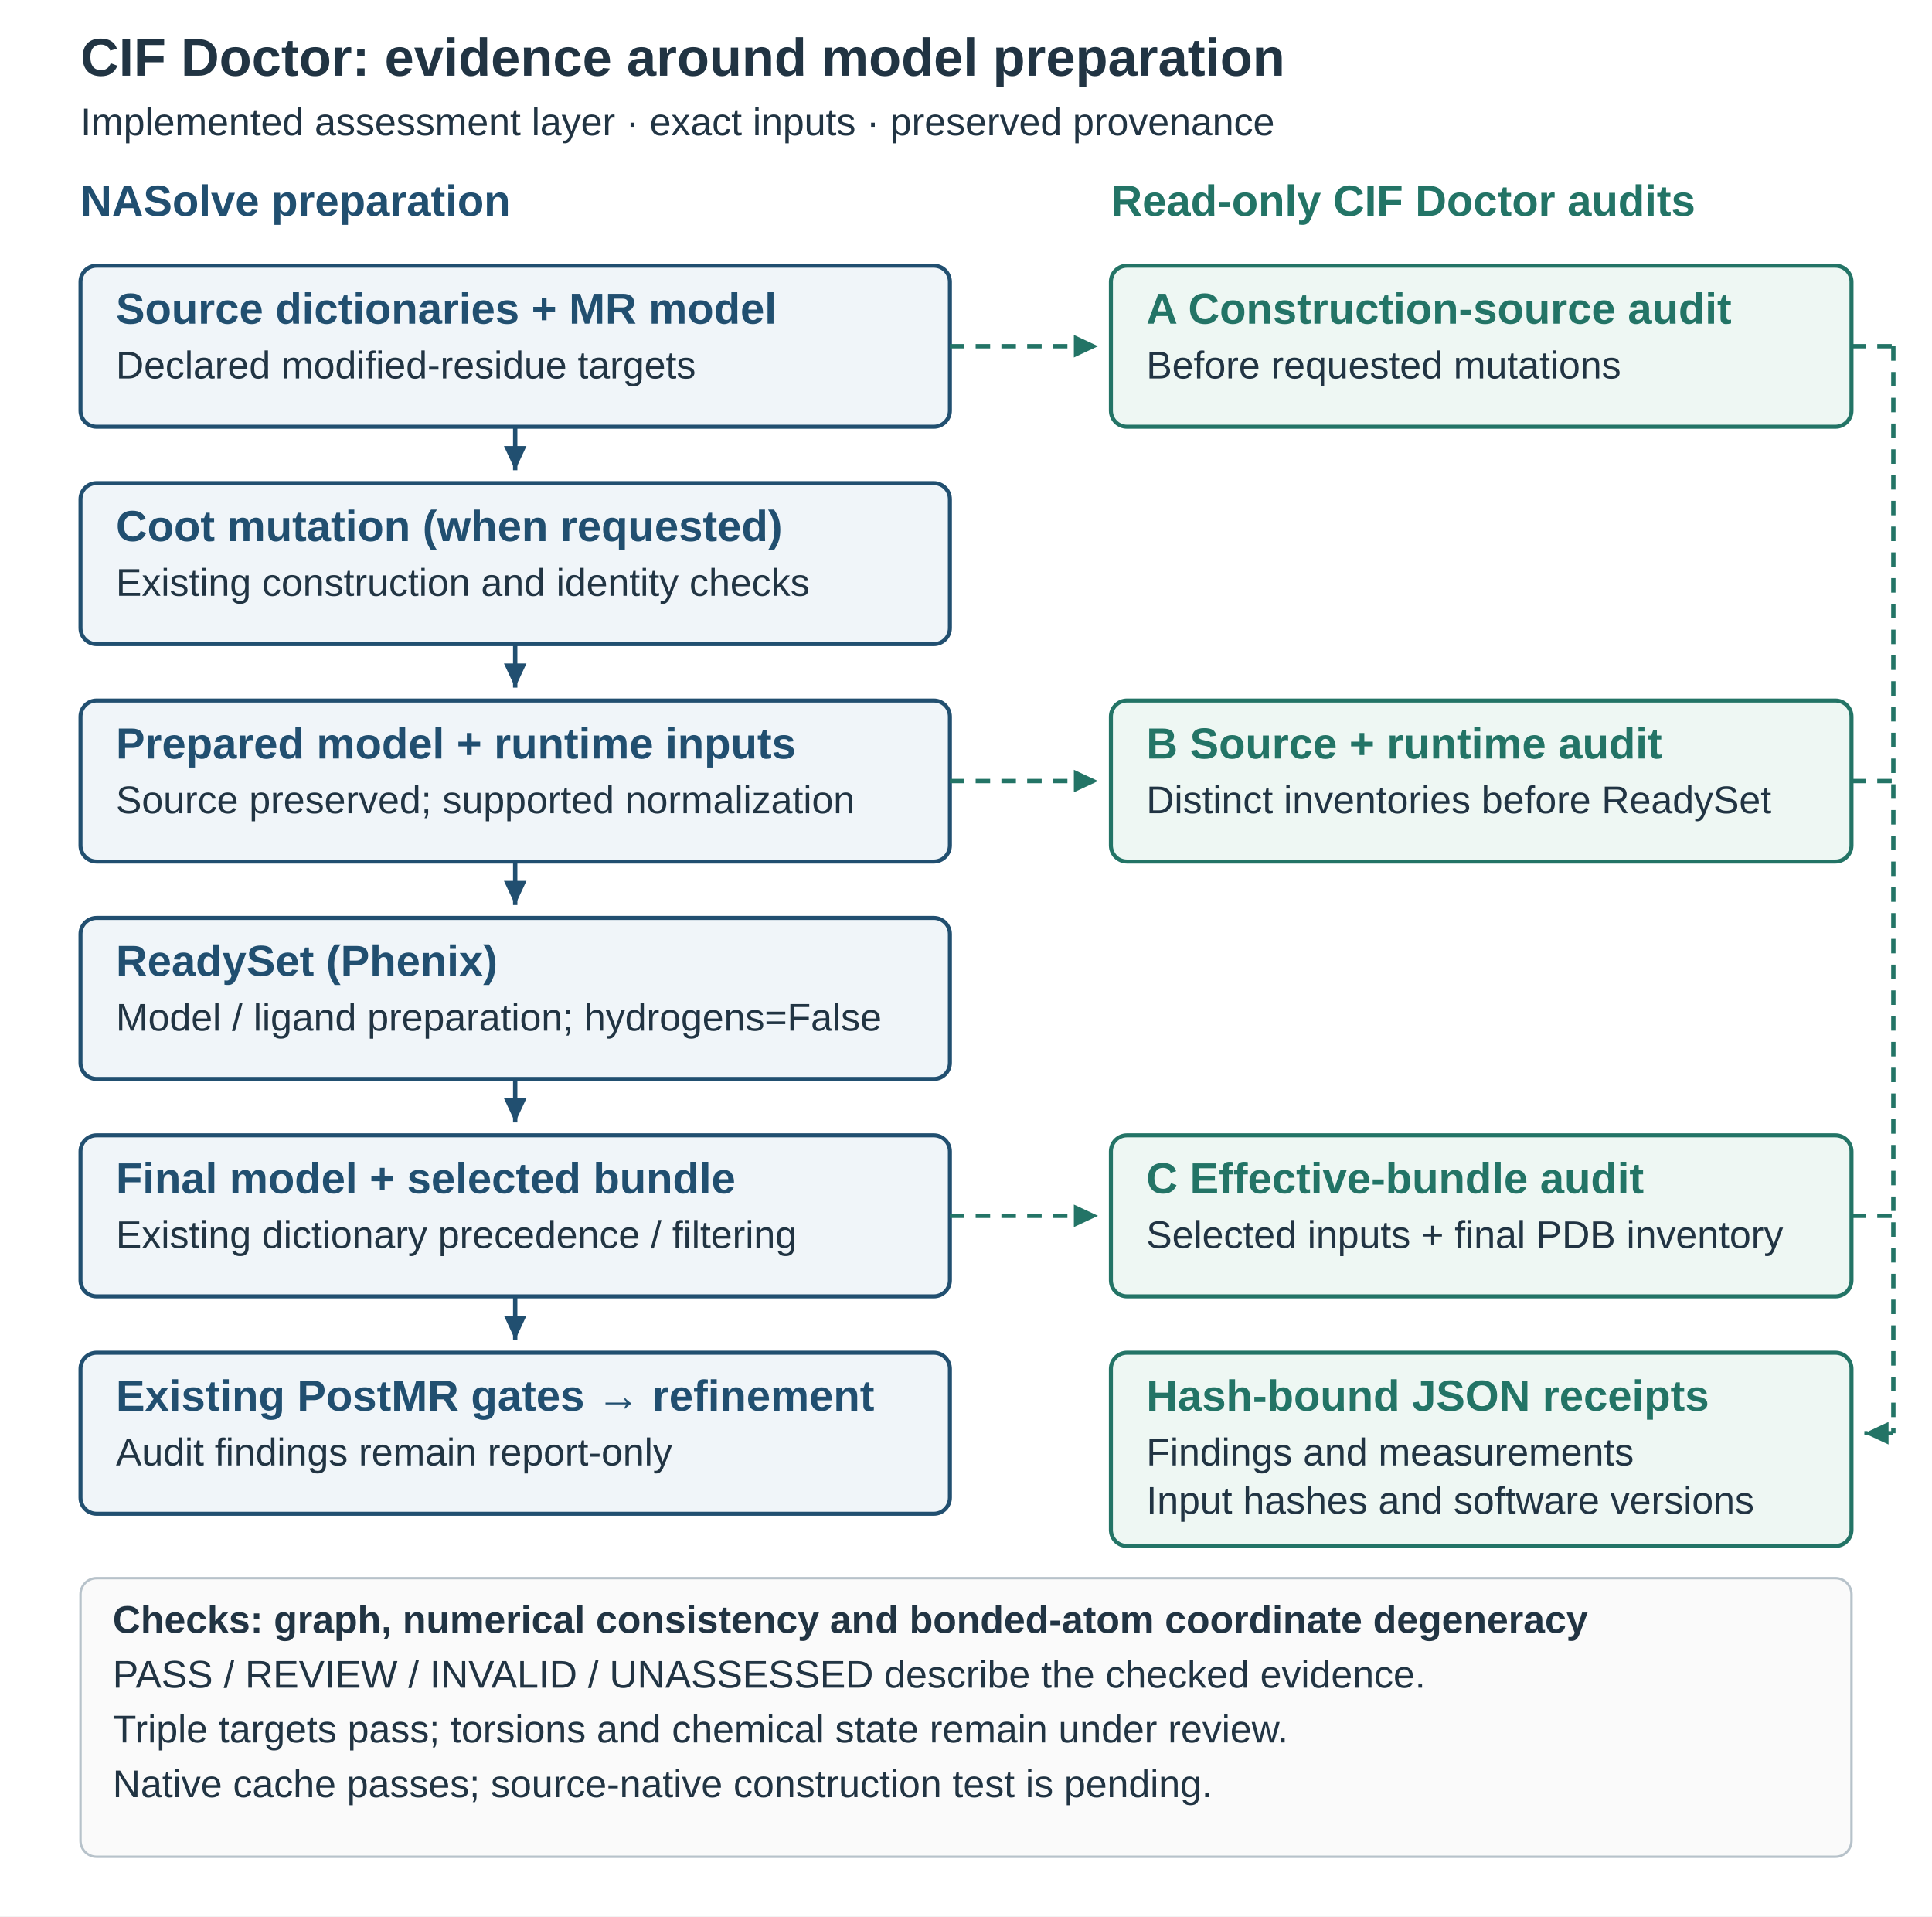
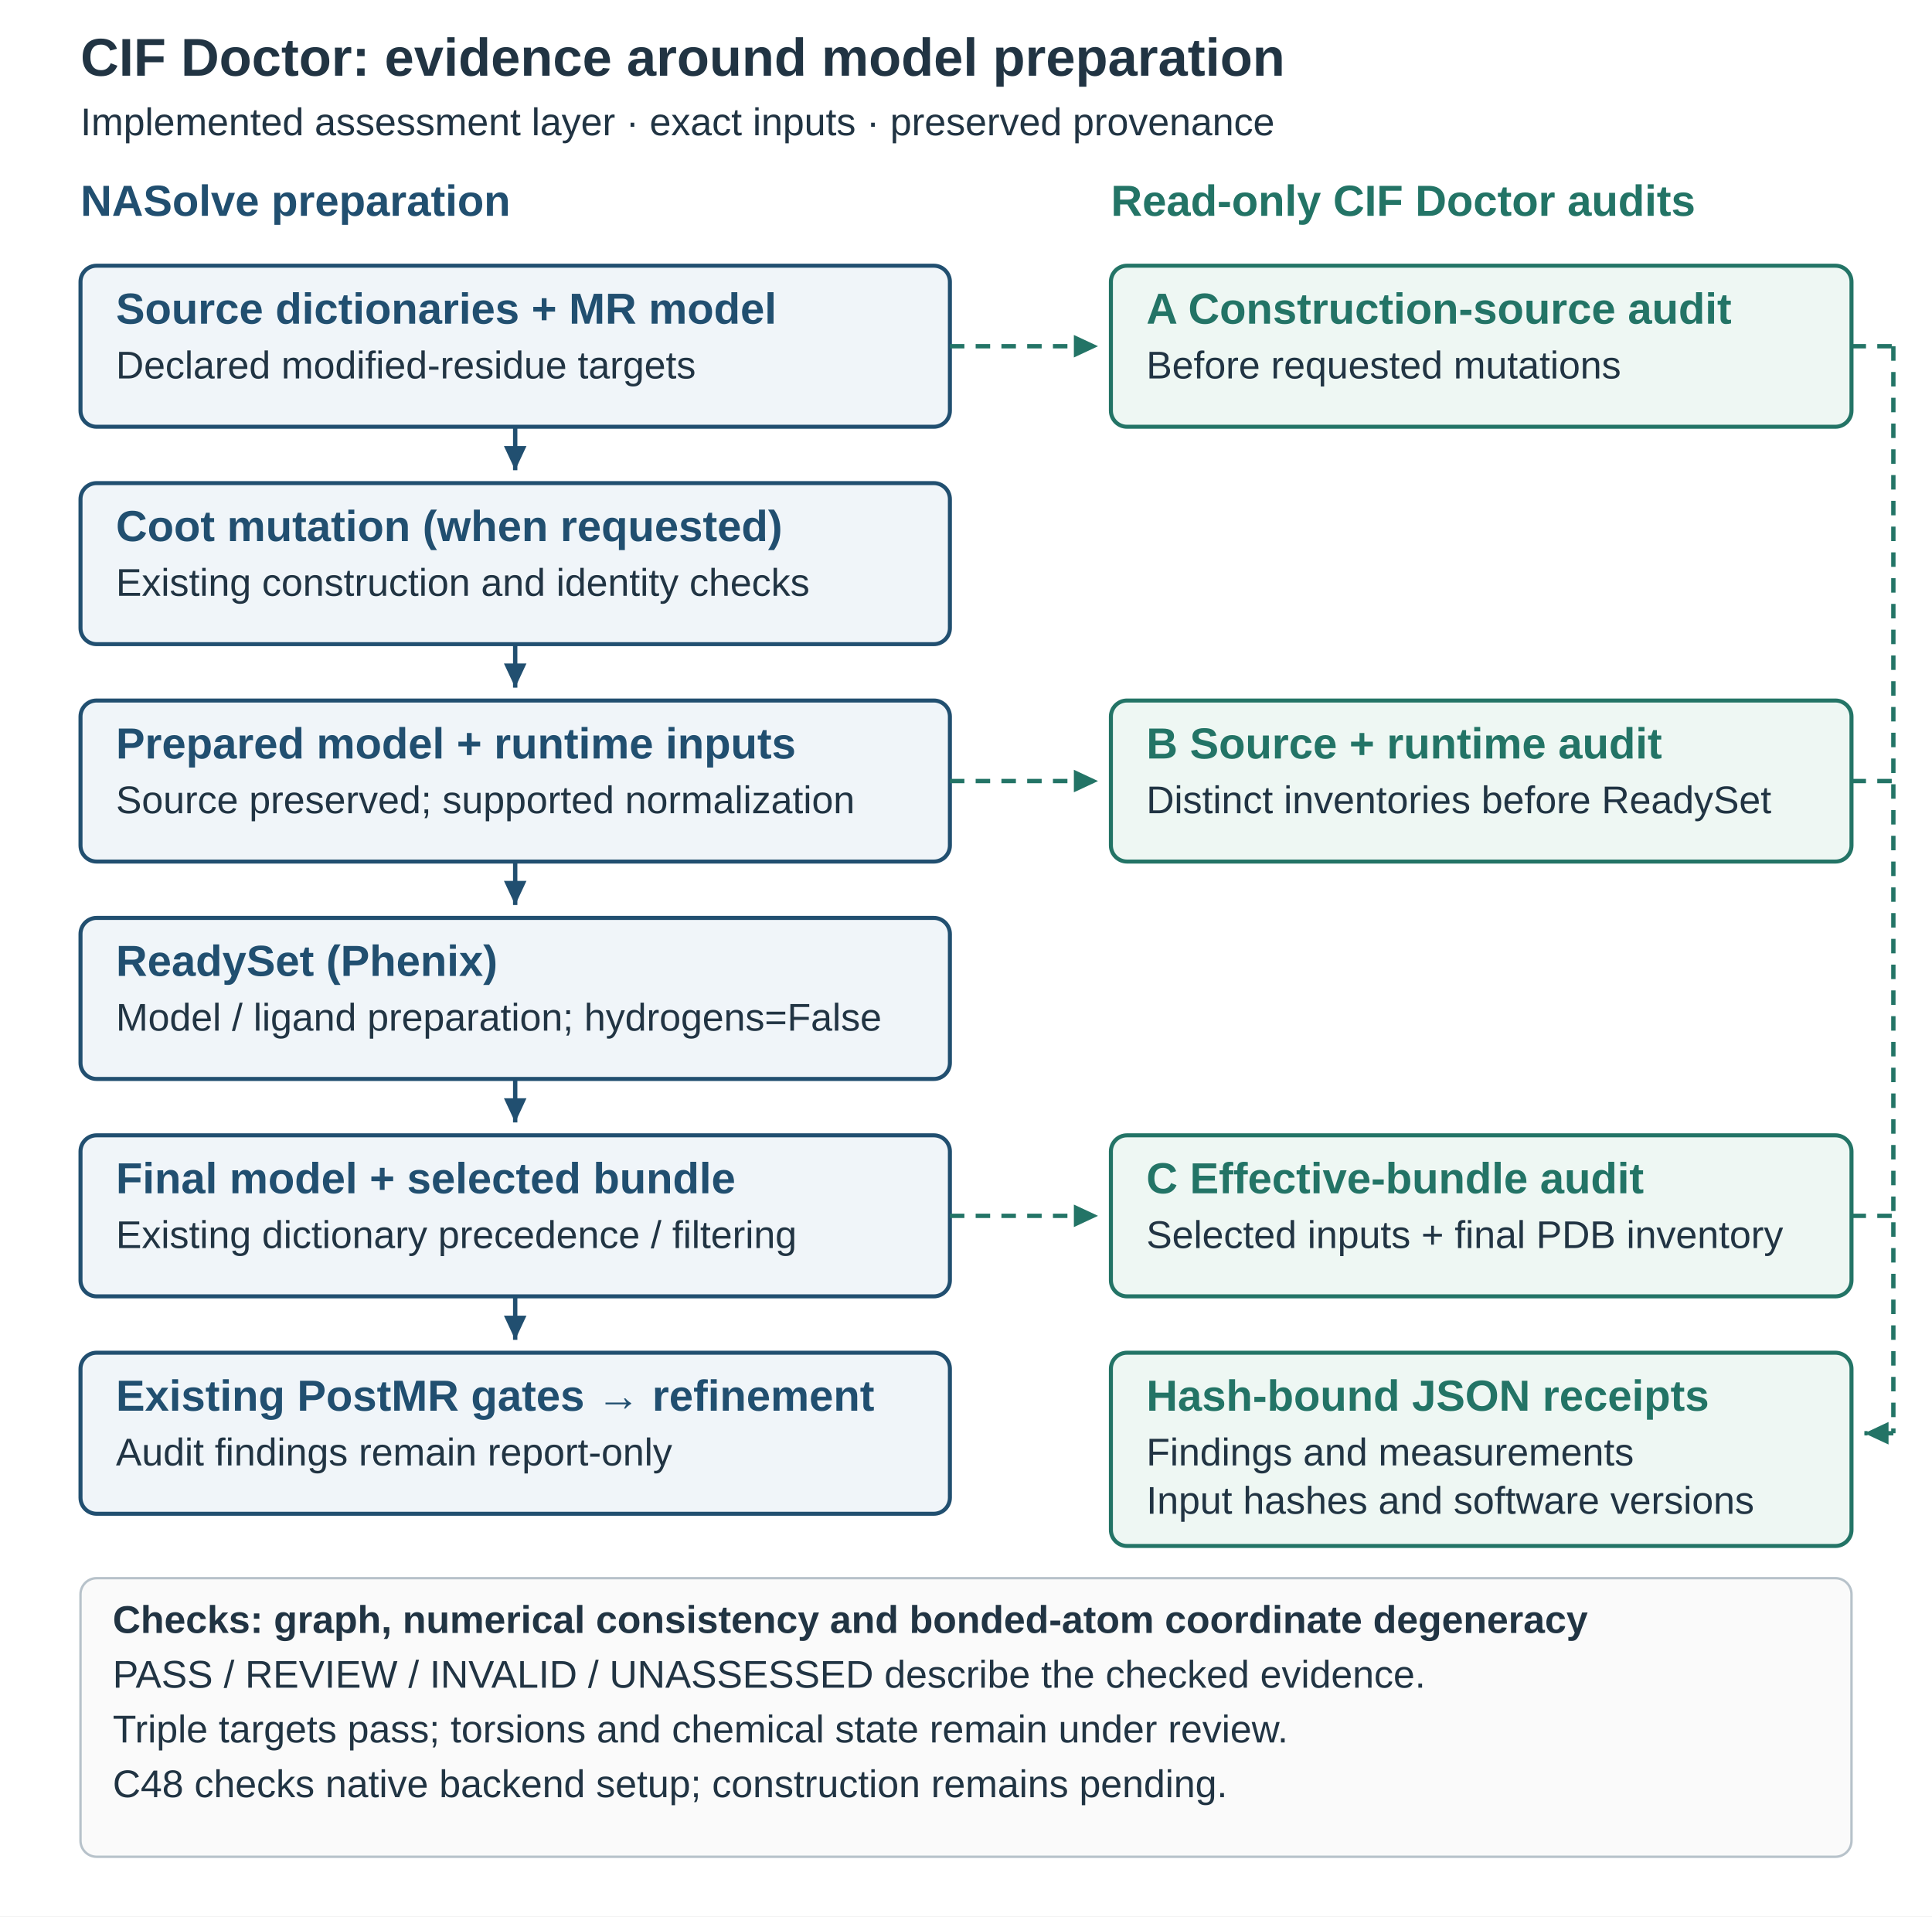
<svg xmlns="http://www.w3.org/2000/svg" width="180mm" height="178.5mm" viewBox="0 0 1200 1190" role="img" aria-labelledby="title description">
  <rect width="1200" height="1190" fill="white" />
  <text x="50" y="47" font-family="Arial, Helvetica, sans-serif" font-size="33" font-weight="bold" fill="#213443" text-anchor="start">CIF Doctor: evidence around model preparation</text>
  <text x="50" y="84" font-family="Arial, Helvetica, sans-serif" font-size="24" font-weight="normal" fill="#213443" text-anchor="start">Implemented assessment layer · exact inputs · preserved provenance</text>
  <text x="50" y="134" font-family="Arial, Helvetica, sans-serif" font-size="27" font-weight="bold" fill="#214f70" text-anchor="start">NASolve preparation</text>
  <text x="690" y="134" font-family="Arial, Helvetica, sans-serif" font-size="27" font-weight="bold" fill="#237466" text-anchor="start">Read-only CIF Doctor audits</text>
  <g id="source-inputs">
    <rect x="50" y="165" width="540" height="100" rx="10" fill="#f0f5f9" stroke="#214f70" stroke-width="2.5" />
    <text x="72" y="201" font-family="Arial, Helvetica, sans-serif" font-size="27" font-weight="bold" fill="#214f70" text-anchor="start">Source dictionaries + MR model</text>
    <text x="72" y="235" font-family="Arial, Helvetica, sans-serif" font-size="24" font-weight="normal" fill="#213443" text-anchor="start">Declared modified-residue targets</text>
  </g>
  <g id="coot-mutation">
    <rect x="50" y="300" width="540" height="100" rx="10" fill="#f0f5f9" stroke="#214f70" stroke-width="2.5" />
    <text x="72" y="336" font-family="Arial, Helvetica, sans-serif" font-size="27" font-weight="bold" fill="#214f70" text-anchor="start">Coot mutation (when requested)</text>
    <text x="72" y="370" font-family="Arial, Helvetica, sans-serif" font-size="24" font-weight="normal" fill="#213443" text-anchor="start">Existing construction and identity checks</text>
  </g>
  <g id="prepared-inputs">
    <rect x="50" y="435" width="540" height="100" rx="10" fill="#f0f5f9" stroke="#214f70" stroke-width="2.5" />
    <text x="72" y="471" font-family="Arial, Helvetica, sans-serif" font-size="27" font-weight="bold" fill="#214f70" text-anchor="start">Prepared model + runtime inputs</text>
    <text x="72" y="505" font-family="Arial, Helvetica, sans-serif" font-size="24" font-weight="normal" fill="#213443" text-anchor="start">Source preserved; supported normalization</text>
  </g>
  <g id="readyset">
    <rect x="50" y="570" width="540" height="100" rx="10" fill="#f0f5f9" stroke="#214f70" stroke-width="2.5" />
    <text x="72" y="606" font-family="Arial, Helvetica, sans-serif" font-size="27" font-weight="bold" fill="#214f70" text-anchor="start">ReadySet (Phenix)</text>
    <text x="72" y="640" font-family="Arial, Helvetica, sans-serif" font-size="24" font-weight="normal" fill="#213443" text-anchor="start">Model / ligand preparation; hydrogens=False</text>
  </g>
  <g id="effective-inputs">
    <rect x="50" y="705" width="540" height="100" rx="10" fill="#f0f5f9" stroke="#214f70" stroke-width="2.5" />
    <text x="72" y="741" font-family="Arial, Helvetica, sans-serif" font-size="27" font-weight="bold" fill="#214f70" text-anchor="start">Final model + selected bundle</text>
    <text x="72" y="775" font-family="Arial, Helvetica, sans-serif" font-size="24" font-weight="normal" fill="#213443" text-anchor="start">Existing dictionary precedence / filtering</text>
  </g>
  <g id="postmr-gates">
    <rect x="50" y="840" width="540" height="100" rx="10" fill="#f0f5f9" stroke="#214f70" stroke-width="2.5" />
    <text x="72" y="876" font-family="Arial, Helvetica, sans-serif" font-size="27" font-weight="bold" fill="#214f70" text-anchor="start">Existing PostMR gates → refinement</text>
    <text x="72" y="910" font-family="Arial, Helvetica, sans-serif" font-size="24" font-weight="normal" fill="#213443" text-anchor="start">Audit findings remain report-only</text>
  </g>
  <g id="preparation-flow-0">
    <path d="M 320.0 265.0 L 320.0 292.0" fill="none" stroke="#214f70" stroke-width="2.7" />
    <polygon points="320.0,292.0 313.0,277.0 327.0,277.0" fill="#214f70" />
  </g>
  <g id="preparation-flow-1">
    <path d="M 320.0 400.0 L 320.0 427.0" fill="none" stroke="#214f70" stroke-width="2.7" />
    <polygon points="320.0,427.0 313.0,412.0 327.0,412.0" fill="#214f70" />
  </g>
  <g id="preparation-flow-2">
    <path d="M 320.0 535.0 L 320.0 562.0" fill="none" stroke="#214f70" stroke-width="2.7" />
    <polygon points="320.0,562.0 313.0,547.0 327.0,547.0" fill="#214f70" />
  </g>
  <g id="preparation-flow-3">
    <path d="M 320.0 670.0 L 320.0 697.0" fill="none" stroke="#214f70" stroke-width="2.7" />
    <polygon points="320.0,697.0 313.0,682.0 327.0,682.0" fill="#214f70" />
  </g>
  <g id="preparation-flow-4">
    <path d="M 320.0 805.0 L 320.0 832.0" fill="none" stroke="#214f70" stroke-width="2.7" />
    <polygon points="320.0,832.0 313.0,817.0 327.0,817.0" fill="#214f70" />
  </g>
  <g id="mutation-audit">
    <rect x="690" y="165" width="460" height="100" rx="10" fill="#eef7f3" stroke="#237466" stroke-width="2.5" />
    <text x="712" y="201" font-family="Arial, Helvetica, sans-serif" font-size="27" font-weight="bold" fill="#237466" text-anchor="start">A  Construction-source audit</text>
    <text x="712" y="235" font-family="Arial, Helvetica, sans-serif" font-size="24" font-weight="normal" fill="#213443" text-anchor="start">Before requested mutations</text>
  </g>
  <g id="audit-branch-mutation-audit">
    <path d="M 590.0 215.0 L 599.0 215.0" fill="none" stroke="#237466" stroke-width="2.7" />
    <path d="M 606.0 215.0 L 615.0 215.0" fill="none" stroke="#237466" stroke-width="2.7" />
    <path d="M 622.0 215.0 L 631.0 215.0" fill="none" stroke="#237466" stroke-width="2.7" />
    <path d="M 638.0 215.0 L 647.0 215.0" fill="none" stroke="#237466" stroke-width="2.7" />
    <path d="M 654.0 215.0 L 663.0 215.0" fill="none" stroke="#237466" stroke-width="2.7" />
    <path d="M 670.0 215.0 L 679.0 215.0" fill="none" stroke="#237466" stroke-width="2.7" />
    <polygon points="682.0,215.0 667.0,222.0 667.0,208.0" fill="#237466" />
  </g>
  <g id="source-runtime-audit">
    <rect x="690" y="435" width="460" height="100" rx="10" fill="#eef7f3" stroke="#237466" stroke-width="2.5" />
    <text x="712" y="471" font-family="Arial, Helvetica, sans-serif" font-size="27" font-weight="bold" fill="#237466" text-anchor="start">B  Source + runtime audit</text>
    <text x="712" y="505" font-family="Arial, Helvetica, sans-serif" font-size="24" font-weight="normal" fill="#213443" text-anchor="start">Distinct inventories before ReadySet</text>
  </g>
  <g id="audit-branch-source-runtime-audit">
    <path d="M 590.0 485.0 L 599.0 485.0" fill="none" stroke="#237466" stroke-width="2.7" />
    <path d="M 606.0 485.0 L 615.0 485.0" fill="none" stroke="#237466" stroke-width="2.7" />
    <path d="M 622.0 485.0 L 631.0 485.0" fill="none" stroke="#237466" stroke-width="2.7" />
    <path d="M 638.0 485.0 L 647.0 485.0" fill="none" stroke="#237466" stroke-width="2.7" />
    <path d="M 654.0 485.0 L 663.0 485.0" fill="none" stroke="#237466" stroke-width="2.7" />
    <path d="M 670.0 485.0 L 679.0 485.0" fill="none" stroke="#237466" stroke-width="2.7" />
    <polygon points="682.0,485.0 667.0,492.0 667.0,478.0" fill="#237466" />
  </g>
  <g id="effective-audit">
    <rect x="690" y="705" width="460" height="100" rx="10" fill="#eef7f3" stroke="#237466" stroke-width="2.5" />
    <text x="712" y="741" font-family="Arial, Helvetica, sans-serif" font-size="27" font-weight="bold" fill="#237466" text-anchor="start">C  Effective-bundle audit</text>
    <text x="712" y="775" font-family="Arial, Helvetica, sans-serif" font-size="24" font-weight="normal" fill="#213443" text-anchor="start">Selected inputs + final PDB inventory</text>
  </g>
  <g id="audit-branch-effective-audit">
    <path d="M 590.0 755.0 L 599.0 755.0" fill="none" stroke="#237466" stroke-width="2.7" />
    <path d="M 606.0 755.0 L 615.0 755.0" fill="none" stroke="#237466" stroke-width="2.7" />
    <path d="M 622.0 755.0 L 631.0 755.0" fill="none" stroke="#237466" stroke-width="2.7" />
    <path d="M 638.0 755.0 L 647.0 755.0" fill="none" stroke="#237466" stroke-width="2.7" />
    <path d="M 654.0 755.0 L 663.0 755.0" fill="none" stroke="#237466" stroke-width="2.7" />
    <path d="M 670.0 755.0 L 679.0 755.0" fill="none" stroke="#237466" stroke-width="2.7" />
    <polygon points="682.0,755.0 667.0,762.0 667.0,748.0" fill="#237466" />
  </g>
  <g id="json-receipts">
    <rect x="690" y="840" width="460" height="120" rx="10" fill="#eef7f3" stroke="#237466" stroke-width="2.5" />
    <text x="712" y="876" font-family="Arial, Helvetica, sans-serif" font-size="27" font-weight="bold" fill="#237466" text-anchor="start">Hash-bound JSON receipts</text>
    <text x="712" y="910" font-family="Arial, Helvetica, sans-serif" font-size="24" font-weight="normal" fill="#213443" text-anchor="start">Findings and measurements</text>
    <text x="712" y="940" font-family="Arial, Helvetica, sans-serif" font-size="24" font-weight="normal" fill="#213443" text-anchor="start">Input hashes and software versions</text>
  </g>
  <g id="mutation-to-receipts">
    <path d="M 1150.0 215.0 L 1159.0 215.0" fill="none" stroke="#237466" stroke-width="2.7" />
    <path d="M 1166.0 215.0 L 1175.0 215.0" fill="none" stroke="#237466" stroke-width="2.7" />
    <path d="M 1176.0 215.0 L 1176.0 224.0" fill="none" stroke="#237466" stroke-width="2.7" />
    <path d="M 1176.0 231.0 L 1176.0 240.0" fill="none" stroke="#237466" stroke-width="2.7" />
    <path d="M 1176.0 247.0 L 1176.0 256.0" fill="none" stroke="#237466" stroke-width="2.7" />
    <path d="M 1176.0 263.0 L 1176.0 272.0" fill="none" stroke="#237466" stroke-width="2.7" />
    <path d="M 1176.0 279.0 L 1176.0 288.0" fill="none" stroke="#237466" stroke-width="2.7" />
    <path d="M 1176.0 295.0 L 1176.0 304.0" fill="none" stroke="#237466" stroke-width="2.7" />
    <path d="M 1176.0 311.0 L 1176.0 320.0" fill="none" stroke="#237466" stroke-width="2.7" />
    <path d="M 1176.0 327.0 L 1176.0 336.0" fill="none" stroke="#237466" stroke-width="2.7" />
    <path d="M 1176.0 343.0 L 1176.0 352.0" fill="none" stroke="#237466" stroke-width="2.7" />
    <path d="M 1176.0 359.0 L 1176.0 368.0" fill="none" stroke="#237466" stroke-width="2.7" />
    <path d="M 1176.0 375.0 L 1176.0 384.0" fill="none" stroke="#237466" stroke-width="2.7" />
    <path d="M 1176.0 391.0 L 1176.0 400.0" fill="none" stroke="#237466" stroke-width="2.7" />
    <path d="M 1176.0 407.0 L 1176.0 416.0" fill="none" stroke="#237466" stroke-width="2.7" />
    <path d="M 1176.0 423.0 L 1176.0 432.0" fill="none" stroke="#237466" stroke-width="2.7" />
    <path d="M 1176.0 439.0 L 1176.0 448.0" fill="none" stroke="#237466" stroke-width="2.7" />
    <path d="M 1176.0 455.0 L 1176.0 464.0" fill="none" stroke="#237466" stroke-width="2.7" />
    <path d="M 1176.0 471.0 L 1176.0 480.0" fill="none" stroke="#237466" stroke-width="2.7" />
    <path d="M 1176.0 487.0 L 1176.0 496.0" fill="none" stroke="#237466" stroke-width="2.7" />
    <path d="M 1176.0 503.0 L 1176.0 512.0" fill="none" stroke="#237466" stroke-width="2.7" />
    <path d="M 1176.0 519.0 L 1176.0 528.0" fill="none" stroke="#237466" stroke-width="2.7" />
    <path d="M 1176.0 535.0 L 1176.0 544.0" fill="none" stroke="#237466" stroke-width="2.7" />
    <path d="M 1176.0 551.0 L 1176.0 560.0" fill="none" stroke="#237466" stroke-width="2.7" />
    <path d="M 1176.0 567.0 L 1176.0 576.0" fill="none" stroke="#237466" stroke-width="2.7" />
    <path d="M 1176.0 583.0 L 1176.0 592.0" fill="none" stroke="#237466" stroke-width="2.7" />
    <path d="M 1176.0 599.0 L 1176.0 608.0" fill="none" stroke="#237466" stroke-width="2.7" />
    <path d="M 1176.0 615.0 L 1176.0 624.0" fill="none" stroke="#237466" stroke-width="2.7" />
    <path d="M 1176.0 631.0 L 1176.0 640.0" fill="none" stroke="#237466" stroke-width="2.7" />
    <path d="M 1176.0 647.0 L 1176.0 656.0" fill="none" stroke="#237466" stroke-width="2.7" />
    <path d="M 1176.0 663.0 L 1176.0 672.0" fill="none" stroke="#237466" stroke-width="2.7" />
    <path d="M 1176.0 679.0 L 1176.0 688.0" fill="none" stroke="#237466" stroke-width="2.7" />
    <path d="M 1176.0 695.0 L 1176.0 704.0" fill="none" stroke="#237466" stroke-width="2.7" />
    <path d="M 1176.0 711.0 L 1176.0 720.0" fill="none" stroke="#237466" stroke-width="2.7" />
    <path d="M 1176.0 727.0 L 1176.0 736.0" fill="none" stroke="#237466" stroke-width="2.7" />
    <path d="M 1176.0 743.0 L 1176.0 752.0" fill="none" stroke="#237466" stroke-width="2.7" />
    <path d="M 1176.0 759.0 L 1176.0 768.0" fill="none" stroke="#237466" stroke-width="2.7" />
    <path d="M 1176.0 775.0 L 1176.0 784.0" fill="none" stroke="#237466" stroke-width="2.7" />
    <path d="M 1176.0 791.0 L 1176.0 800.0" fill="none" stroke="#237466" stroke-width="2.7" />
    <path d="M 1176.0 807.0 L 1176.0 816.0" fill="none" stroke="#237466" stroke-width="2.7" />
    <path d="M 1176.0 823.0 L 1176.0 832.0" fill="none" stroke="#237466" stroke-width="2.7" />
    <path d="M 1176.0 839.0 L 1176.0 848.0" fill="none" stroke="#237466" stroke-width="2.7" />
    <path d="M 1176.0 855.0 L 1176.0 864.0" fill="none" stroke="#237466" stroke-width="2.7" />
    <path d="M 1176.0 871.0 L 1176.0 880.0" fill="none" stroke="#237466" stroke-width="2.7" />
    <path d="M 1176.0 887.0 L 1176.0 890.0" fill="none" stroke="#237466" stroke-width="2.7" />
    <path d="M 1176.0 890.0 L 1167.0 890.0" fill="none" stroke="#237466" stroke-width="2.7" />
    <path d="M 1160.0 890.0 L 1158.0 890.0" fill="none" stroke="#237466" stroke-width="2.7" />
    <polygon points="1158.0,890.0 1173.0,883.0 1173.0,897.0" fill="#237466" />
  </g>
  <g id="source-to-receipts">
    <path d="M 1150.0 485.0 L 1159.0 485.0" fill="none" stroke="#237466" stroke-width="2.7" />
    <path d="M 1166.0 485.0 L 1175.0 485.0" fill="none" stroke="#237466" stroke-width="2.7" />
  </g>
  <g id="effective-to-receipts">
    <path d="M 1150.0 755.0 L 1159.0 755.0" fill="none" stroke="#237466" stroke-width="2.7" />
    <path d="M 1166.0 755.0 L 1175.0 755.0" fill="none" stroke="#237466" stroke-width="2.7" />
  </g>
  <g id="scope-notes">
    <rect x="50" y="980" width="1100" height="173" rx="10" fill="#fafafa" stroke="#b7c2ca" stroke-width="1.5" />
    <text x="70" y="1014" font-family="Arial, Helvetica, sans-serif" font-size="24" font-weight="bold" fill="#213443" text-anchor="start">Checks: graph, numerical consistency and bonded-atom coordinate degeneracy</text>
    <text x="70" y="1048" font-family="Arial, Helvetica, sans-serif" font-size="24" font-weight="normal" fill="#213443" text-anchor="start">PASS / REVIEW / INVALID / UNASSESSED describe the checked evidence.</text>
    <text x="70" y="1082" font-family="Arial, Helvetica, sans-serif" font-size="24" font-weight="normal" fill="#213443" text-anchor="start">Triple targets pass; torsions and chemical state remain under review.</text>
-     <text x="70" y="1116" font-family="Arial, Helvetica, sans-serif" font-size="24" font-weight="normal" fill="#213443" text-anchor="start">Native cache passes; source-native construction test is pending.</text>
+     <text x="70" y="1116" font-family="Arial, Helvetica, sans-serif" font-size="24" font-weight="normal" fill="#213443" text-anchor="start">C48 checks native backend setup; construction remains pending.</text>
  </g>
</svg>
